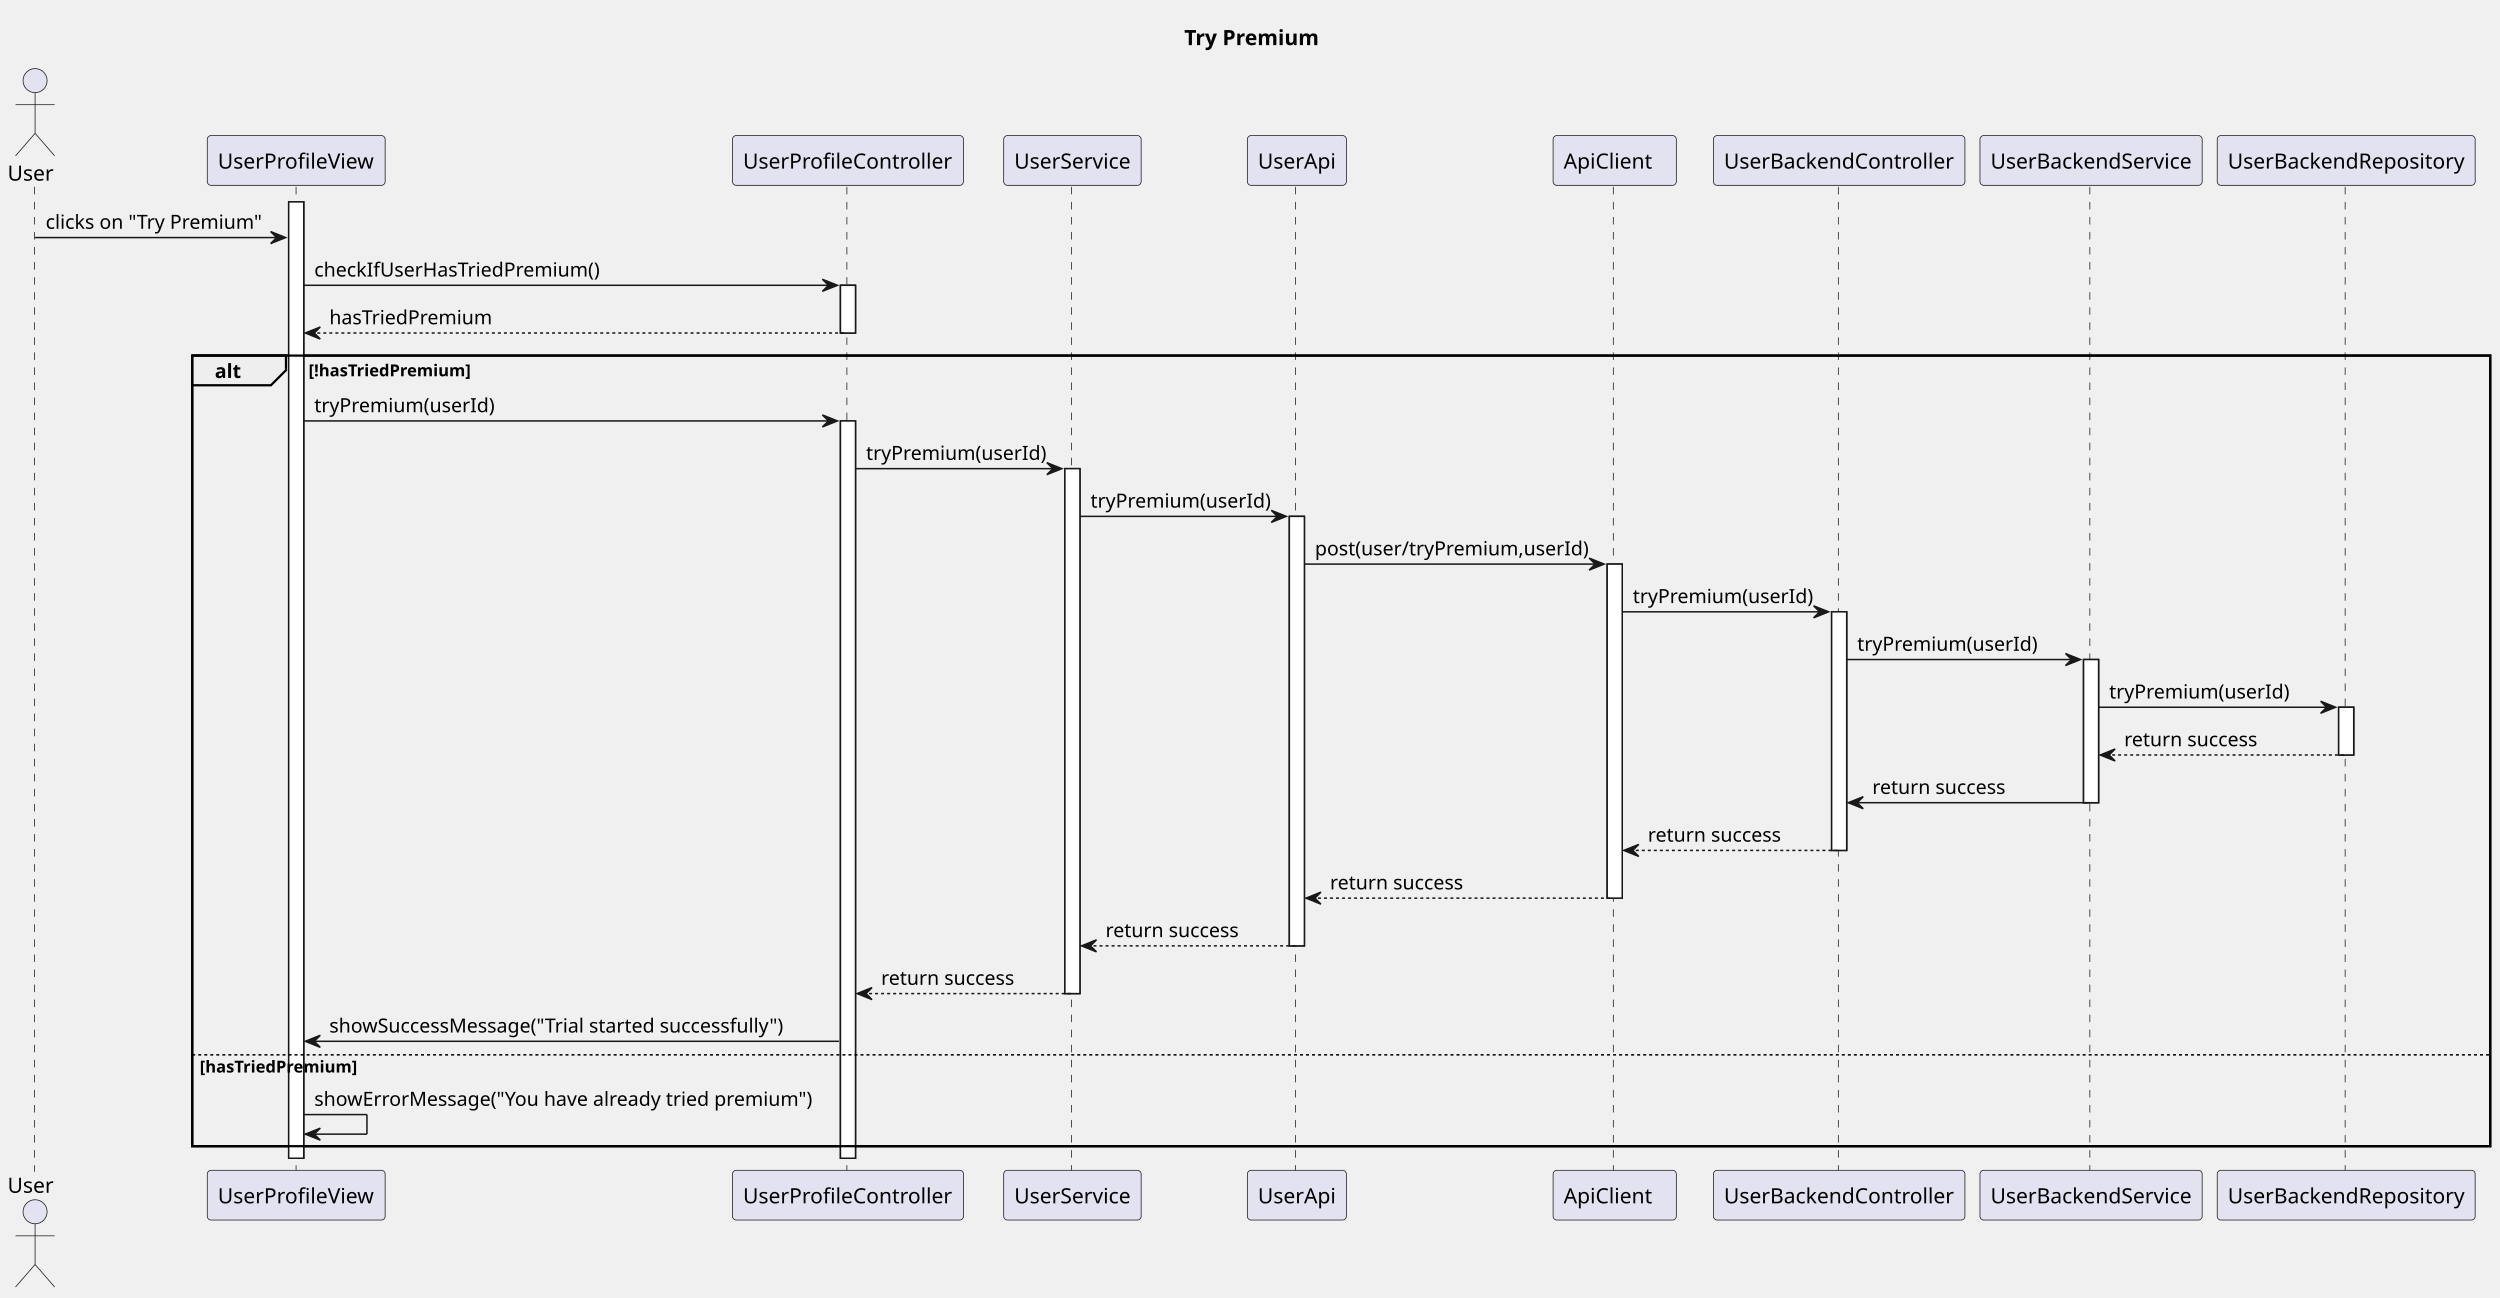
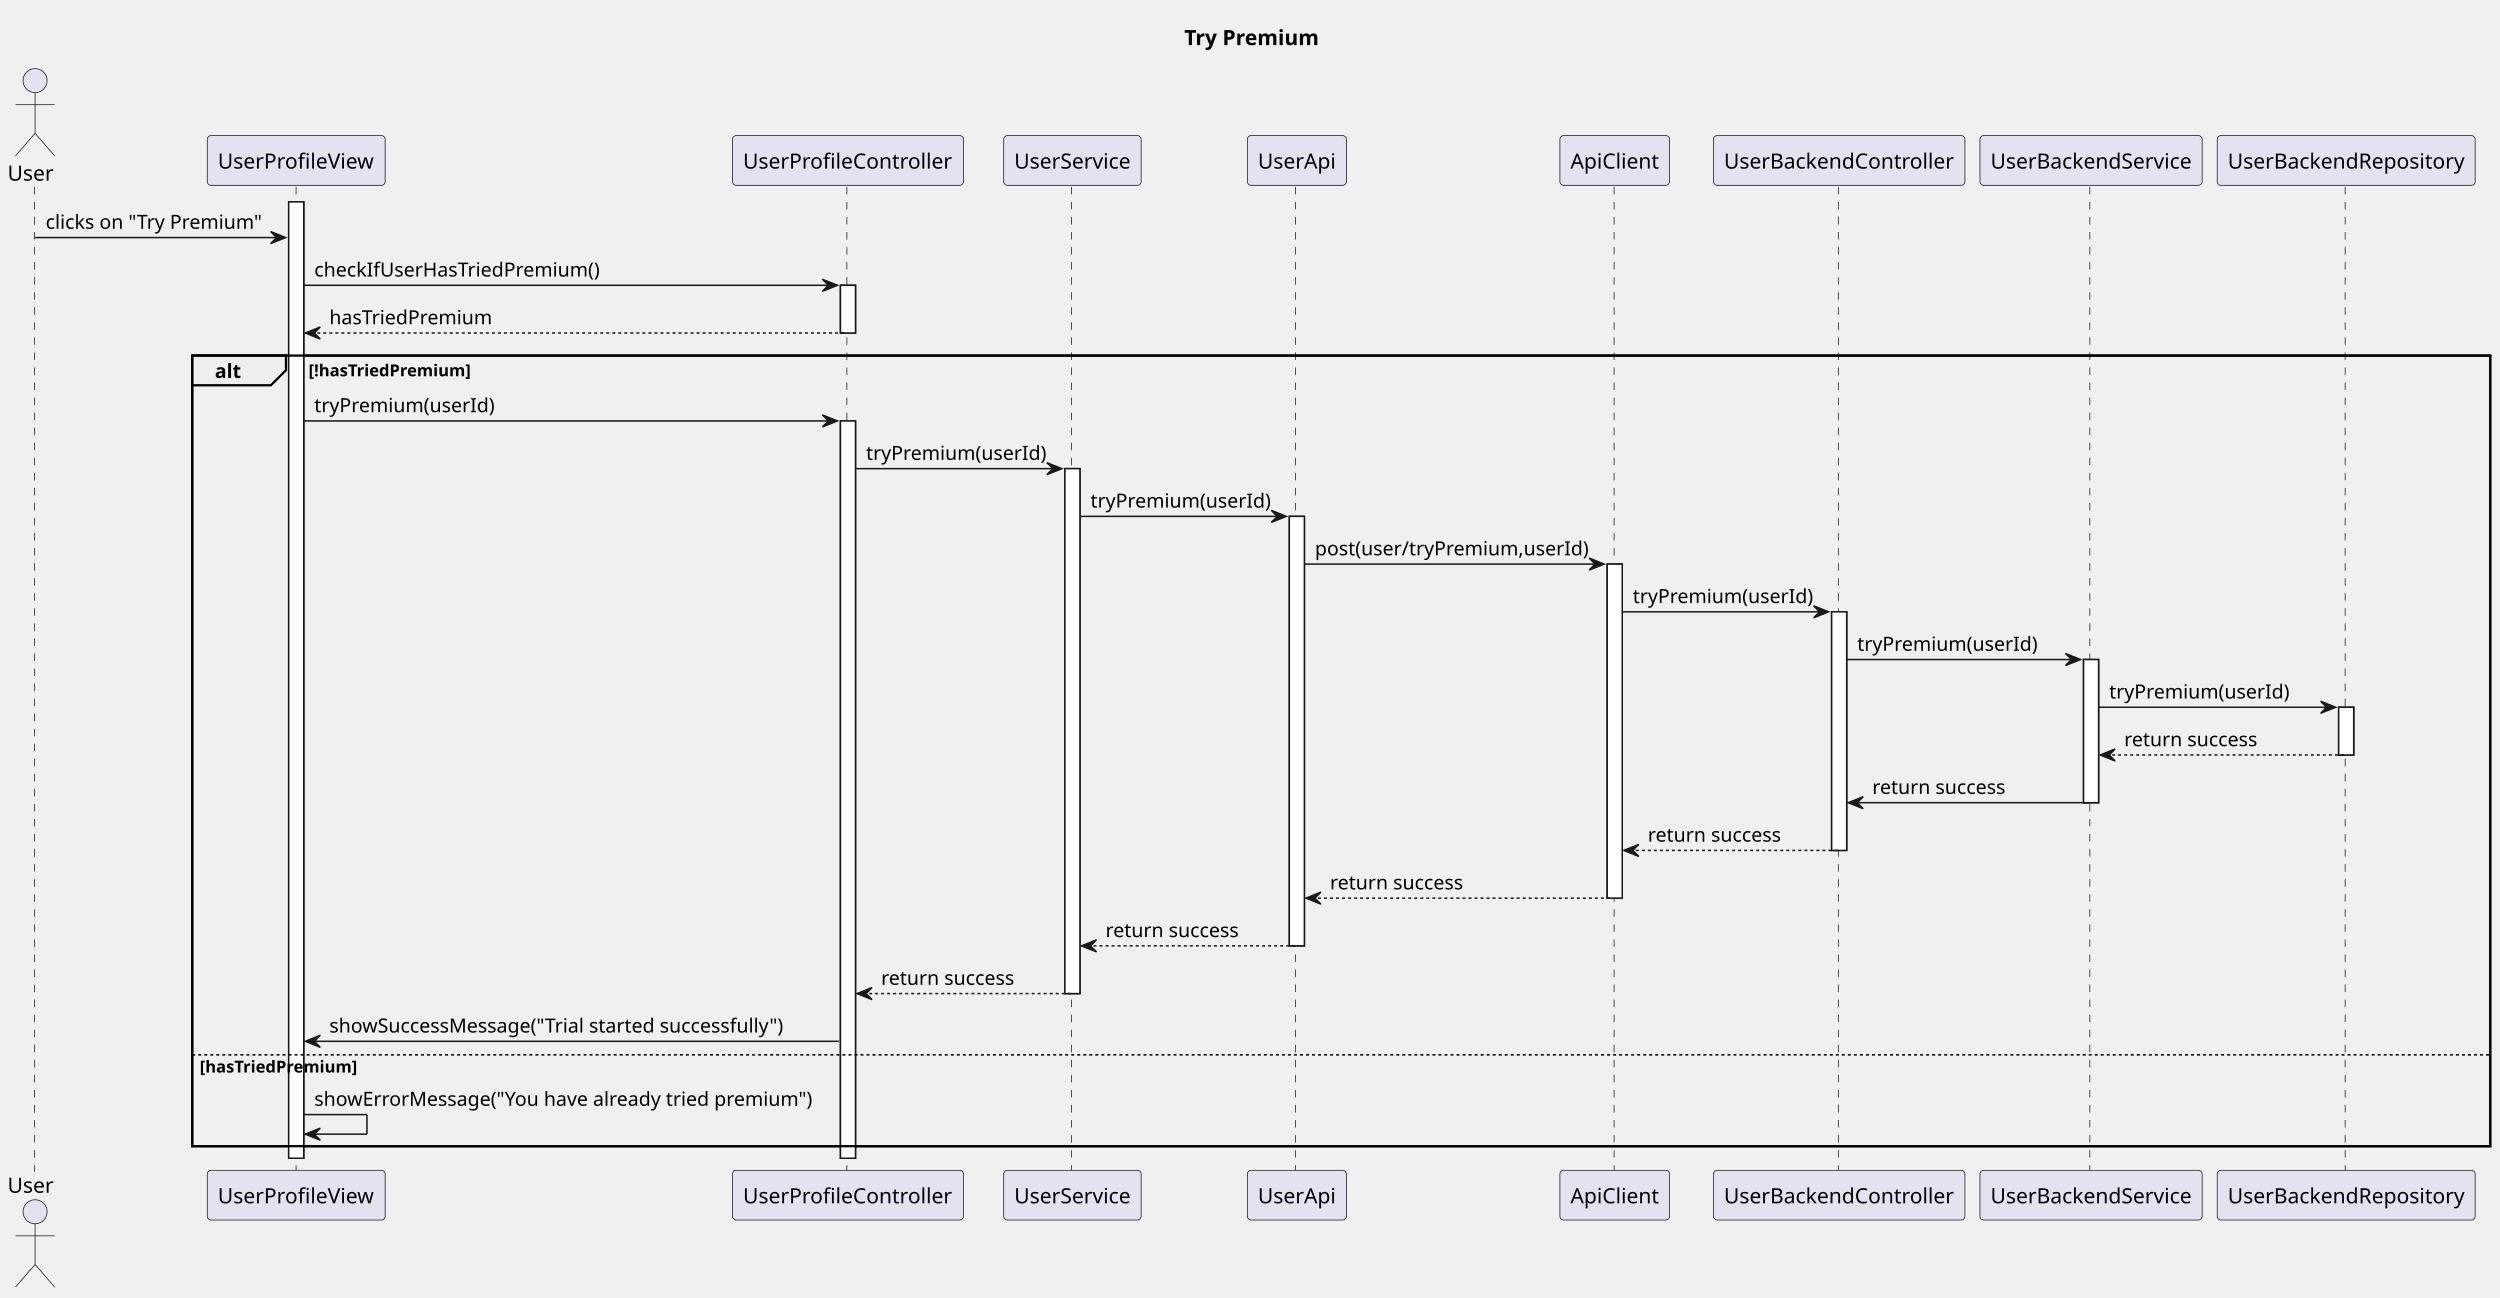
<svg xmlns="http://www.w3.org/2000/svg" contentStyleType="text/css" data-diagram-type="SEQUENCE" height="862px" preserveAspectRatio="none" style="width:1661px;height:862px;background:#FFFFFF;" version="1.1" viewBox="0 0 1661 862" width="1661px" zoomAndPan="magnify">
  <defs />
  <g>
    <text fill="#000000" font-family="sans-serif" font-size="14" font-weight="bold" lengthAdjust="spacing" textLength="89.866" x="786.814" y="29.966">Try Premium</text>
    <g>
      <rect fill="#FFFFFF" height="635.396" style="stroke:#181818;stroke-width:1;" width="10" x="191.804" y="134.136" />
    </g>
    <g>
      <rect fill="#FFFFFF" height="31.706" style="stroke:#181818;stroke-width:1;" width="10" x="558.396" y="189.548" />
    </g>
    <g>
      <rect fill="#FFFFFF" height="489.866" style="stroke:#181818;stroke-width:1;" width="10" x="558.396" y="279.666" />
    </g>
    <g>
      <rect fill="#FFFFFF" height="348.766" style="stroke:#181818;stroke-width:1;" width="10" x="707.516" y="311.372" />
    </g>
    <g>
      <rect fill="#FFFFFF" height="285.354" style="stroke:#181818;stroke-width:1;" width="10" x="856.637" y="343.078" />
    </g>
    <g>
      <rect fill="#FFFFFF" height="221.942" style="stroke:#181818;stroke-width:1;" width="10" x="1067.819" y="374.784" />
    </g>
    <g>
      <rect fill="#FFFFFF" height="158.53" style="stroke:#181818;stroke-width:1;" width="10" x="1216.939" y="406.49" />
    </g>
    <g>
      <rect fill="#FFFFFF" height="95.118" style="stroke:#181818;stroke-width:1;" width="10" x="1384.305" y="438.196" />
    </g>
    <g>
      <rect fill="#FFFFFF" height="31.706" style="stroke:#181818;stroke-width:1;" width="10" x="1553.807" y="469.902" />
    </g>
    <rect fill="none" height="525.278" style="stroke:#000000;stroke-width:1.5;" width="1526.783" x="127.71" y="236.254" />
    <g class="participant-lifeline" data-entity-uid="part1" data-qualified-name="User" id="part1-lifeline">
      <g>
        <rect fill="#000000" fill-opacity="0" height="654.396" width="8" x="19.309" y="124.136" />
        <line style="stroke:#181818;stroke-width:0.5;stroke-dasharray:5,5;" x1="23" x2="23" y1="124.136" y2="778.532" />
      </g>
    </g>
    <g class="participant-lifeline" data-entity-uid="part2" data-qualified-name="UserProfileView" id="part2-lifeline">
      <g>
        <rect fill="#000000" fill-opacity="0" height="654.396" width="8" x="192.804" y="124.136" />
        <line style="stroke:#181818;stroke-width:0.5;stroke-dasharray:5,5;" x1="196.71" x2="196.71" y1="124.136" y2="778.532" />
      </g>
    </g>
    <g class="participant-lifeline" data-entity-uid="part3" data-qualified-name="UserProfileController" id="part3-lifeline">
      <g>
        <rect fill="#000000" fill-opacity="0" height="654.396" width="8" x="559.396" y="124.136" />
        <line style="stroke:#181818;stroke-width:0.5;stroke-dasharray:5,5;" x1="562.67" x2="562.67" y1="124.136" y2="778.532" />
      </g>
    </g>
    <g class="participant-lifeline" data-entity-uid="part4" data-qualified-name="UserService" id="part4-lifeline">
      <g>
        <rect fill="#000000" fill-opacity="0" height="654.396" width="8" x="708.516" y="124.136" />
        <line style="stroke:#181818;stroke-width:0.5;stroke-dasharray:5,5;" x1="711.856" x2="711.856" y1="124.136" y2="778.532" />
      </g>
    </g>
    <g class="participant-lifeline" data-entity-uid="part5" data-qualified-name="UserApi" id="part5-lifeline">
      <g>
        <rect fill="#000000" fill-opacity="0" height="654.396" width="8" x="857.637" y="124.136" />
        <line style="stroke:#181818;stroke-width:0.5;stroke-dasharray:5,5;" x1="860.744" x2="860.744" y1="124.136" y2="778.532" />
      </g>
    </g>
    <g class="participant-lifeline" data-entity-uid="part6" data-qualified-name="ApiClient" id="part6-lifeline">
      <g>
        <rect fill="#000000" fill-opacity="0" height="654.396" width="8" x="1068.819" y="124.136" />
-         <line style="stroke:#181818;stroke-width:0.5;stroke-dasharray:5,5;" x1="1071.883" x2="1071.883" y1="124.136" y2="778.532" />
+         <line style="stroke:#181818;stroke-width:0.5;stroke-dasharray:5,5;" x1="1072.398" x2="1072.398" y1="124.136" y2="778.532" />
      </g>
    </g>
    <g class="participant-lifeline" data-entity-uid="part7" data-qualified-name="UserBackendController" id="part7-lifeline">
      <g>
        <rect fill="#000000" fill-opacity="0" height="654.396" width="8" x="1217.939" y="124.136" />
        <line style="stroke:#181818;stroke-width:0.5;stroke-dasharray:5,5;" x1="1221.387" x2="1221.387" y1="124.136" y2="778.532" />
      </g>
    </g>
    <g class="participant-lifeline" data-entity-uid="part8" data-qualified-name="UserBackendService" id="part8-lifeline">
      <g>
        <rect fill="#000000" fill-opacity="0" height="654.396" width="8" x="1385.305" y="124.136" />
        <line style="stroke:#181818;stroke-width:0.5;stroke-dasharray:5,5;" x1="1388.491" x2="1388.491" y1="124.136" y2="778.532" />
      </g>
    </g>
    <g class="participant-lifeline" data-entity-uid="part9" data-qualified-name="UserBackendRepository" id="part9-lifeline">
      <g>
        <rect fill="#000000" fill-opacity="0" height="654.396" width="8" x="1554.807" y="124.136" />
        <line style="stroke:#181818;stroke-width:0.5;stroke-dasharray:5,5;" x1="1558.12" x2="1558.12" y1="124.136" y2="778.532" />
      </g>
    </g>
    <g class="participant participant-head" data-entity-uid="part1" data-qualified-name="User" id="part1-head">
      <text fill="#000000" font-family="sans-serif" font-size="14" lengthAdjust="spacing" textLength="30.618" x="5" y="120.034">User</text>
      <ellipse cx="23.309" cy="53.568" fill="#E2E2F0" rx="8" ry="8" style="stroke:#181818;stroke-width:0.5;" />
      <path d="M23.309,61.568 L23.309,88.568 M10.309,69.568 L36.309,69.568 M23.309,88.568 L10.309,103.568 M23.309,88.568 L36.309,103.568" fill="none" style="stroke:#181818;stroke-width:0.5;" />
    </g>
    <g class="participant participant-tail" data-entity-uid="part1" data-qualified-name="User" id="part1-tail">
      <text fill="#000000" font-family="sans-serif" font-size="14" lengthAdjust="spacing" textLength="30.618" x="5" y="792.498">User</text>
      <ellipse cx="23.309" cy="805.1" fill="#E2E2F0" rx="8" ry="8" style="stroke:#181818;stroke-width:0.5;" />
      <path d="M23.309,813.1 L23.309,840.1 M10.309,821.1 L36.309,821.1 M23.309,840.1 L10.309,855.1 M23.309,840.1 L36.309,855.1" fill="none" style="stroke:#181818;stroke-width:0.5;" />
    </g>
    <g class="participant participant-head" data-entity-uid="part2" data-qualified-name="UserProfileView" id="part2-head">
      <rect fill="#E2E2F0" height="33.068" rx="2.5" ry="2.5" style="stroke:#181818;stroke-width:0.5;" width="118.188" x="137.71" y="90.068" />
      <text fill="#000000" font-family="sans-serif" font-size="14" lengthAdjust="spacing" textLength="104.188" x="144.71" y="112.034">UserProfileView</text>
    </g>
    <g class="participant participant-tail" data-entity-uid="part2" data-qualified-name="UserProfileView" id="part2-tail">
      <rect fill="#E2E2F0" height="33.068" rx="2.5" ry="2.5" style="stroke:#181818;stroke-width:0.5;" width="118.188" x="137.71" y="777.532" />
      <text fill="#000000" font-family="sans-serif" font-size="14" lengthAdjust="spacing" textLength="104.188" x="144.71" y="799.498">UserProfileView</text>
    </g>
    <g class="participant participant-head" data-entity-uid="part3" data-qualified-name="UserProfileController" id="part3-head">
      <rect fill="#E2E2F0" height="33.068" rx="2.5" ry="2.5" style="stroke:#181818;stroke-width:0.5;" width="153.453" x="486.67" y="90.068" />
      <text fill="#000000" font-family="sans-serif" font-size="14" lengthAdjust="spacing" textLength="139.453" x="493.67" y="112.034">UserProfileController</text>
    </g>
    <g class="participant participant-tail" data-entity-uid="part3" data-qualified-name="UserProfileController" id="part3-tail">
      <rect fill="#E2E2F0" height="33.068" rx="2.5" ry="2.5" style="stroke:#181818;stroke-width:0.5;" width="153.453" x="486.67" y="777.532" />
      <text fill="#000000" font-family="sans-serif" font-size="14" lengthAdjust="spacing" textLength="139.453" x="493.67" y="799.498">UserProfileController</text>
    </g>
    <g class="participant participant-head" data-entity-uid="part4" data-qualified-name="UserService" id="part4-head">
      <rect fill="#E2E2F0" height="33.068" rx="2.5" ry="2.5" style="stroke:#181818;stroke-width:0.5;" width="91.322" x="666.856" y="90.068" />
      <text fill="#000000" font-family="sans-serif" font-size="14" lengthAdjust="spacing" textLength="77.322" x="673.856" y="112.034">UserService</text>
    </g>
    <g class="participant participant-tail" data-entity-uid="part4" data-qualified-name="UserService" id="part4-tail">
      <rect fill="#E2E2F0" height="33.068" rx="2.5" ry="2.5" style="stroke:#181818;stroke-width:0.5;" width="91.322" x="666.856" y="777.532" />
      <text fill="#000000" font-family="sans-serif" font-size="14" lengthAdjust="spacing" textLength="77.322" x="673.856" y="799.498">UserService</text>
    </g>
    <g class="participant participant-head" data-entity-uid="part5" data-qualified-name="UserApi" id="part5-head">
      <rect fill="#E2E2F0" height="33.068" rx="2.5" ry="2.5" style="stroke:#181818;stroke-width:0.5;" width="65.786" x="828.744" y="90.068" />
      <text fill="#000000" font-family="sans-serif" font-size="14" lengthAdjust="spacing" textLength="51.786" x="835.744" y="112.034">UserApi</text>
    </g>
    <g class="participant participant-tail" data-entity-uid="part5" data-qualified-name="UserApi" id="part5-tail">
      <rect fill="#E2E2F0" height="33.068" rx="2.5" ry="2.5" style="stroke:#181818;stroke-width:0.5;" width="65.786" x="828.744" y="777.532" />
      <text fill="#000000" font-family="sans-serif" font-size="14" lengthAdjust="spacing" textLength="51.786" x="835.744" y="799.498">UserApi</text>
    </g>
    <g class="participant participant-head" data-entity-uid="part6" data-qualified-name="ApiClient" id="part6-head">
-       <rect fill="#E2E2F0" height="33.068" rx="2.5" ry="2.5" style="stroke:#181818;stroke-width:0.5;" width="81.872" x="1031.883" y="90.068" />
-       <text fill="#000000" font-family="sans-serif" font-size="14" lengthAdjust="spacing" textLength="67.872" x="1038.883" y="112.034">ApiClient</text>
+       <rect fill="#E2E2F0" height="33.068" rx="2.5" ry="2.5" style="stroke:#181818;stroke-width:0.5;" width="72.842" x="1036.398" y="90.068" />
+       <text fill="#000000" font-family="sans-serif" font-size="14" lengthAdjust="spacing" textLength="58.842" x="1043.398" y="112.034">ApiClient</text>
    </g>
    <g class="participant participant-tail" data-entity-uid="part6" data-qualified-name="ApiClient" id="part6-tail">
-       <rect fill="#E2E2F0" height="33.068" rx="2.5" ry="2.5" style="stroke:#181818;stroke-width:0.5;" width="81.872" x="1031.883" y="777.532" />
-       <text fill="#000000" font-family="sans-serif" font-size="14" lengthAdjust="spacing" textLength="67.872" x="1038.883" y="799.498">ApiClient</text>
+       <rect fill="#E2E2F0" height="33.068" rx="2.5" ry="2.5" style="stroke:#181818;stroke-width:0.5;" width="72.842" x="1036.398" y="777.532" />
+       <text fill="#000000" font-family="sans-serif" font-size="14" lengthAdjust="spacing" textLength="58.842" x="1043.398" y="799.498">ApiClient</text>
    </g>
    <g class="participant participant-head" data-entity-uid="part7" data-qualified-name="UserBackendController" id="part7-head">
      <rect fill="#E2E2F0" height="33.068" rx="2.5" ry="2.5" style="stroke:#181818;stroke-width:0.5;" width="167.103" x="1138.387" y="90.068" />
      <text fill="#000000" font-family="sans-serif" font-size="14" lengthAdjust="spacing" textLength="153.103" x="1145.387" y="112.034">UserBackendController</text>
    </g>
    <g class="participant participant-tail" data-entity-uid="part7" data-qualified-name="UserBackendController" id="part7-tail">
      <rect fill="#E2E2F0" height="33.068" rx="2.5" ry="2.5" style="stroke:#181818;stroke-width:0.5;" width="167.103" x="1138.387" y="777.532" />
      <text fill="#000000" font-family="sans-serif" font-size="14" lengthAdjust="spacing" textLength="153.103" x="1145.387" y="799.498">UserBackendController</text>
    </g>
    <g class="participant participant-head" data-entity-uid="part8" data-qualified-name="UserBackendService" id="part8-head">
      <rect fill="#E2E2F0" height="33.068" rx="2.5" ry="2.5" style="stroke:#181818;stroke-width:0.5;" width="147.63" x="1315.491" y="90.068" />
      <text fill="#000000" font-family="sans-serif" font-size="14" lengthAdjust="spacing" textLength="133.63" x="1322.491" y="112.034">UserBackendService</text>
    </g>
    <g class="participant participant-tail" data-entity-uid="part8" data-qualified-name="UserBackendService" id="part8-tail">
      <rect fill="#E2E2F0" height="33.068" rx="2.5" ry="2.5" style="stroke:#181818;stroke-width:0.5;" width="147.63" x="1315.491" y="777.532" />
      <text fill="#000000" font-family="sans-serif" font-size="14" lengthAdjust="spacing" textLength="133.63" x="1322.491" y="799.498">UserBackendService</text>
    </g>
    <g class="participant participant-head" data-entity-uid="part9" data-qualified-name="UserBackendRepository" id="part9-head">
      <rect fill="#E2E2F0" height="33.068" rx="2.5" ry="2.5" style="stroke:#181818;stroke-width:0.5;" width="171.373" x="1473.12" y="90.068" />
      <text fill="#000000" font-family="sans-serif" font-size="14" lengthAdjust="spacing" textLength="157.373" x="1480.12" y="112.034">UserBackendRepository</text>
    </g>
    <g class="participant participant-tail" data-entity-uid="part9" data-qualified-name="UserBackendRepository" id="part9-tail">
      <rect fill="#E2E2F0" height="33.068" rx="2.5" ry="2.5" style="stroke:#181818;stroke-width:0.5;" width="171.373" x="1473.12" y="777.532" />
      <text fill="#000000" font-family="sans-serif" font-size="14" lengthAdjust="spacing" textLength="157.373" x="1480.12" y="799.498">UserBackendRepository</text>
    </g>
    <g>
      <rect fill="#FFFFFF" height="635.396" style="stroke:#181818;stroke-width:1;" width="10" x="191.804" y="134.136" />
    </g>
    <g>
      <rect fill="#FFFFFF" height="31.706" style="stroke:#181818;stroke-width:1;" width="10" x="558.396" y="189.548" />
    </g>
    <g>
      <rect fill="#FFFFFF" height="489.866" style="stroke:#181818;stroke-width:1;" width="10" x="558.396" y="279.666" />
    </g>
    <g>
      <rect fill="#FFFFFF" height="348.766" style="stroke:#181818;stroke-width:1;" width="10" x="707.516" y="311.372" />
    </g>
    <g>
      <rect fill="#FFFFFF" height="285.354" style="stroke:#181818;stroke-width:1;" width="10" x="856.637" y="343.078" />
    </g>
    <g>
      <rect fill="#FFFFFF" height="221.942" style="stroke:#181818;stroke-width:1;" width="10" x="1067.819" y="374.784" />
    </g>
    <g>
      <rect fill="#FFFFFF" height="158.53" style="stroke:#181818;stroke-width:1;" width="10" x="1216.939" y="406.49" />
    </g>
    <g>
      <rect fill="#FFFFFF" height="95.118" style="stroke:#181818;stroke-width:1;" width="10" x="1384.305" y="438.196" />
    </g>
    <g>
      <rect fill="#FFFFFF" height="31.706" style="stroke:#181818;stroke-width:1;" width="10" x="1553.807" y="469.902" />
    </g>
    <g class="message" data-entity-1="part1" data-entity-2="part2" id="msg1">
      <polygon fill="#181818" points="179.804,153.842,189.804,157.842,179.804,161.842,183.804,157.842" style="stroke:#181818;stroke-width:1;" />
      <line style="stroke:#181818;stroke-width:1;" x1="23.309" x2="185.804" y1="157.842" y2="157.842" />
      <text fill="#000000" font-family="sans-serif" font-size="13" lengthAdjust="spacing" textLength="144.495" x="30.309" y="152.033">clicks on "Try Premium"</text>
    </g>
    <g class="message" data-entity-1="part2" data-entity-2="part3" id="msg2">
      <polygon fill="#181818" points="546.396,185.548,556.396,189.548,546.396,193.548,550.396,189.548" style="stroke:#181818;stroke-width:1;" />
      <line style="stroke:#181818;stroke-width:1;" x1="201.804" x2="552.396" y1="189.548" y2="189.548" />
      <text fill="#000000" font-family="sans-serif" font-size="13" lengthAdjust="spacing" textLength="190.593" x="208.804" y="183.739">checkIfUserHasTriedPremium()</text>
    </g>
    <g class="message" data-entity-1="part3" data-entity-2="part2" id="msg3">
      <polygon fill="#181818" points="212.804,217.254,202.804,221.254,212.804,225.254,208.804,221.254" style="stroke:#181818;stroke-width:1;" />
      <line style="stroke:#181818;stroke-width:1;stroke-dasharray:2,2;" x1="206.804" x2="562.396" y1="221.254" y2="221.254" />
      <text fill="#000000" font-family="sans-serif" font-size="13" lengthAdjust="spacing" textLength="109.096" x="218.804" y="215.445">hasTriedPremium</text>
    </g>
    <path d="M127.71,236.254 L190.013,236.254 L190.013,245.96 L180.013,255.96 L127.71,255.96 L127.71,236.254" fill="#EEEEEE" style="stroke:#000000;stroke-width:1.5;" />
    <rect fill="none" height="525.278" style="stroke:#000000;stroke-width:1.5;" width="1526.783" x="127.71" y="236.254" />
    <text fill="#000000" font-family="sans-serif" font-size="13" font-weight="bold" lengthAdjust="spacing" textLength="17.303" x="142.71" y="251.151">alt</text>
    <text fill="#000000" font-family="sans-serif" font-size="11" font-weight="bold" lengthAdjust="spacing" textLength="107.92" x="205.013" y="250.013">[!hasTriedPremium]</text>
    <g class="message" data-entity-1="part2" data-entity-2="part3" id="msg4">
      <polygon fill="#181818" points="546.396,275.666,556.396,279.666,546.396,283.666,550.396,279.666" style="stroke:#181818;stroke-width:1;" />
      <line style="stroke:#181818;stroke-width:1;" x1="201.804" x2="552.396" y1="279.666" y2="279.666" />
      <text fill="#000000" font-family="sans-serif" font-size="13" lengthAdjust="spacing" textLength="120.12" x="208.804" y="273.857">tryPremium(userId)</text>
    </g>
    <g class="message" data-entity-1="part3" data-entity-2="part4" id="msg5">
      <polygon fill="#181818" points="695.516,307.372,705.516,311.372,695.516,315.372,699.516,311.372" style="stroke:#181818;stroke-width:1;" />
      <line style="stroke:#181818;stroke-width:1;" x1="568.396" x2="701.516" y1="311.372" y2="311.372" />
      <text fill="#000000" font-family="sans-serif" font-size="13" lengthAdjust="spacing" textLength="120.12" x="575.396" y="305.563">tryPremium(userId)</text>
    </g>
    <g class="message" data-entity-1="part4" data-entity-2="part5" id="msg6">
      <polygon fill="#181818" points="844.637,339.078,854.637,343.078,844.637,347.078,848.637,343.078" style="stroke:#181818;stroke-width:1;" />
      <line style="stroke:#181818;stroke-width:1;" x1="717.516" x2="850.637" y1="343.078" y2="343.078" />
      <text fill="#000000" font-family="sans-serif" font-size="13" lengthAdjust="spacing" textLength="120.12" x="724.516" y="337.269">tryPremium(userId)</text>
    </g>
    <g class="message" data-entity-1="part5" data-entity-2="part6" id="msg7">
      <polygon fill="#181818" points="1055.819,370.784,1065.819,374.784,1055.819,378.784,1059.819,374.784" style="stroke:#181818;stroke-width:1;" />
      <line style="stroke:#181818;stroke-width:1;" x1="866.637" x2="1061.819" y1="374.784" y2="374.784" />
      <text fill="#000000" font-family="sans-serif" font-size="13" lengthAdjust="spacing" textLength="182.182" x="873.637" y="368.975">post(user/tryPremium,userId)</text>
    </g>
    <g class="message" data-entity-1="part6" data-entity-2="part7" id="msg8">
      <polygon fill="#181818" points="1204.939,402.49,1214.939,406.49,1204.939,410.49,1208.939,406.49" style="stroke:#181818;stroke-width:1;" />
      <line style="stroke:#181818;stroke-width:1;" x1="1077.819" x2="1210.939" y1="406.49" y2="406.49" />
      <text fill="#000000" font-family="sans-serif" font-size="13" lengthAdjust="spacing" textLength="120.12" x="1084.819" y="400.681">tryPremium(userId)</text>
    </g>
    <g class="message" data-entity-1="part7" data-entity-2="part8" id="msg9">
      <polygon fill="#181818" points="1372.305,434.196,1382.305,438.196,1372.305,442.196,1376.305,438.196" style="stroke:#181818;stroke-width:1;" />
      <line style="stroke:#181818;stroke-width:1;" x1="1226.939" x2="1378.305" y1="438.196" y2="438.196" />
      <text fill="#000000" font-family="sans-serif" font-size="13" lengthAdjust="spacing" textLength="120.12" x="1233.939" y="432.387">tryPremium(userId)</text>
    </g>
    <g class="message" data-entity-1="part8" data-entity-2="part9" id="msg10">
      <polygon fill="#181818" points="1541.807,465.902,1551.807,469.902,1541.807,473.902,1545.807,469.902" style="stroke:#181818;stroke-width:1;" />
      <line style="stroke:#181818;stroke-width:1;" x1="1394.305" x2="1547.807" y1="469.902" y2="469.902" />
      <text fill="#000000" font-family="sans-serif" font-size="13" lengthAdjust="spacing" textLength="120.12" x="1401.305" y="464.093">tryPremium(userId)</text>
    </g>
    <g class="message" data-entity-1="part9" data-entity-2="part8" id="msg11">
      <polygon fill="#181818" points="1405.305,497.608,1395.305,501.608,1405.305,505.608,1401.305,501.608" style="stroke:#181818;stroke-width:1;" />
      <line style="stroke:#181818;stroke-width:1;stroke-dasharray:2,2;" x1="1399.305" x2="1557.807" y1="501.608" y2="501.608" />
      <text fill="#000000" font-family="sans-serif" font-size="13" lengthAdjust="spacing" textLength="88.738" x="1411.305" y="495.799">return success</text>
    </g>
    <g class="message" data-entity-1="part8" data-entity-2="part7" id="msg12">
      <polygon fill="#181818" points="1237.939,529.314,1227.939,533.314,1237.939,537.314,1233.939,533.314" style="stroke:#181818;stroke-width:1;" />
      <line style="stroke:#181818;stroke-width:1;" x1="1231.939" x2="1388.305" y1="533.314" y2="533.314" />
      <text fill="#000000" font-family="sans-serif" font-size="13" lengthAdjust="spacing" textLength="88.738" x="1243.939" y="527.505">return success</text>
    </g>
    <g class="message" data-entity-1="part7" data-entity-2="part6" id="msg13">
      <polygon fill="#181818" points="1088.819,561.02,1078.819,565.02,1088.819,569.02,1084.819,565.02" style="stroke:#181818;stroke-width:1;" />
      <line style="stroke:#181818;stroke-width:1;stroke-dasharray:2,2;" x1="1082.819" x2="1220.939" y1="565.02" y2="565.02" />
      <text fill="#000000" font-family="sans-serif" font-size="13" lengthAdjust="spacing" textLength="88.738" x="1094.819" y="559.211">return success</text>
    </g>
    <g class="message" data-entity-1="part6" data-entity-2="part5" id="msg14">
      <polygon fill="#181818" points="877.637,592.726,867.637,596.726,877.637,600.726,873.637,596.726" style="stroke:#181818;stroke-width:1;" />
      <line style="stroke:#181818;stroke-width:1;stroke-dasharray:2,2;" x1="871.637" x2="1071.819" y1="596.726" y2="596.726" />
      <text fill="#000000" font-family="sans-serif" font-size="13" lengthAdjust="spacing" textLength="88.738" x="883.637" y="590.917">return success</text>
    </g>
    <g class="message" data-entity-1="part5" data-entity-2="part4" id="msg15">
      <polygon fill="#181818" points="728.516,624.432,718.516,628.432,728.516,632.432,724.516,628.432" style="stroke:#181818;stroke-width:1;" />
      <line style="stroke:#181818;stroke-width:1;stroke-dasharray:2,2;" x1="722.516" x2="860.637" y1="628.432" y2="628.432" />
      <text fill="#000000" font-family="sans-serif" font-size="13" lengthAdjust="spacing" textLength="88.738" x="734.516" y="622.623">return success</text>
    </g>
    <g class="message" data-entity-1="part4" data-entity-2="part3" id="msg16">
      <polygon fill="#181818" points="579.396,656.138,569.396,660.138,579.396,664.138,575.396,660.138" style="stroke:#181818;stroke-width:1;" />
      <line style="stroke:#181818;stroke-width:1;stroke-dasharray:2,2;" x1="573.396" x2="711.516" y1="660.138" y2="660.138" />
      <text fill="#000000" font-family="sans-serif" font-size="13" lengthAdjust="spacing" textLength="88.738" x="585.396" y="654.329">return success</text>
    </g>
    <g class="message" data-entity-1="part3" data-entity-2="part2" id="msg17">
      <polygon fill="#181818" points="212.804,687.844,202.804,691.844,212.804,695.844,208.804,691.844" style="stroke:#181818;stroke-width:1;" />
      <line style="stroke:#181818;stroke-width:1;" x1="206.804" x2="557.396" y1="691.844" y2="691.844" />
      <text fill="#000000" font-family="sans-serif" font-size="13" lengthAdjust="spacing" textLength="301.717" x="218.804" y="686.035">showSuccessMessage("Trial started successfully")</text>
    </g>
    <line style="stroke:#000000;stroke-width:1;stroke-dasharray:2,2;" x1="127.71" x2="1654.494" y1="700.844" y2="700.844" />
    <text fill="#000000" font-family="sans-serif" font-size="11" font-weight="bold" lengthAdjust="spacing" textLength="104.818" x="132.71" y="712.603">[hasTriedPremium]</text>
    <g class="message" data-entity-1="part2" data-entity-2="part2" id="msg18">
      <line style="stroke:#181818;stroke-width:1;" x1="201.804" x2="243.804" y1="740.532" y2="740.532" />
      <line style="stroke:#181818;stroke-width:1;" x1="243.804" x2="243.804" y1="740.532" y2="753.532" />
      <line style="stroke:#181818;stroke-width:1;" x1="202.804" x2="243.804" y1="753.532" y2="753.532" />
      <polygon fill="#181818" points="212.804,749.532,202.804,753.532,212.804,757.532,208.804,753.532" style="stroke:#181818;stroke-width:1;" />
      <text fill="#000000" font-family="sans-serif" font-size="13" lengthAdjust="spacing" textLength="332.592" x="208.804" y="734.723">showErrorMessage("You have already tried premium")</text>
    </g>
  </g>
</svg>
